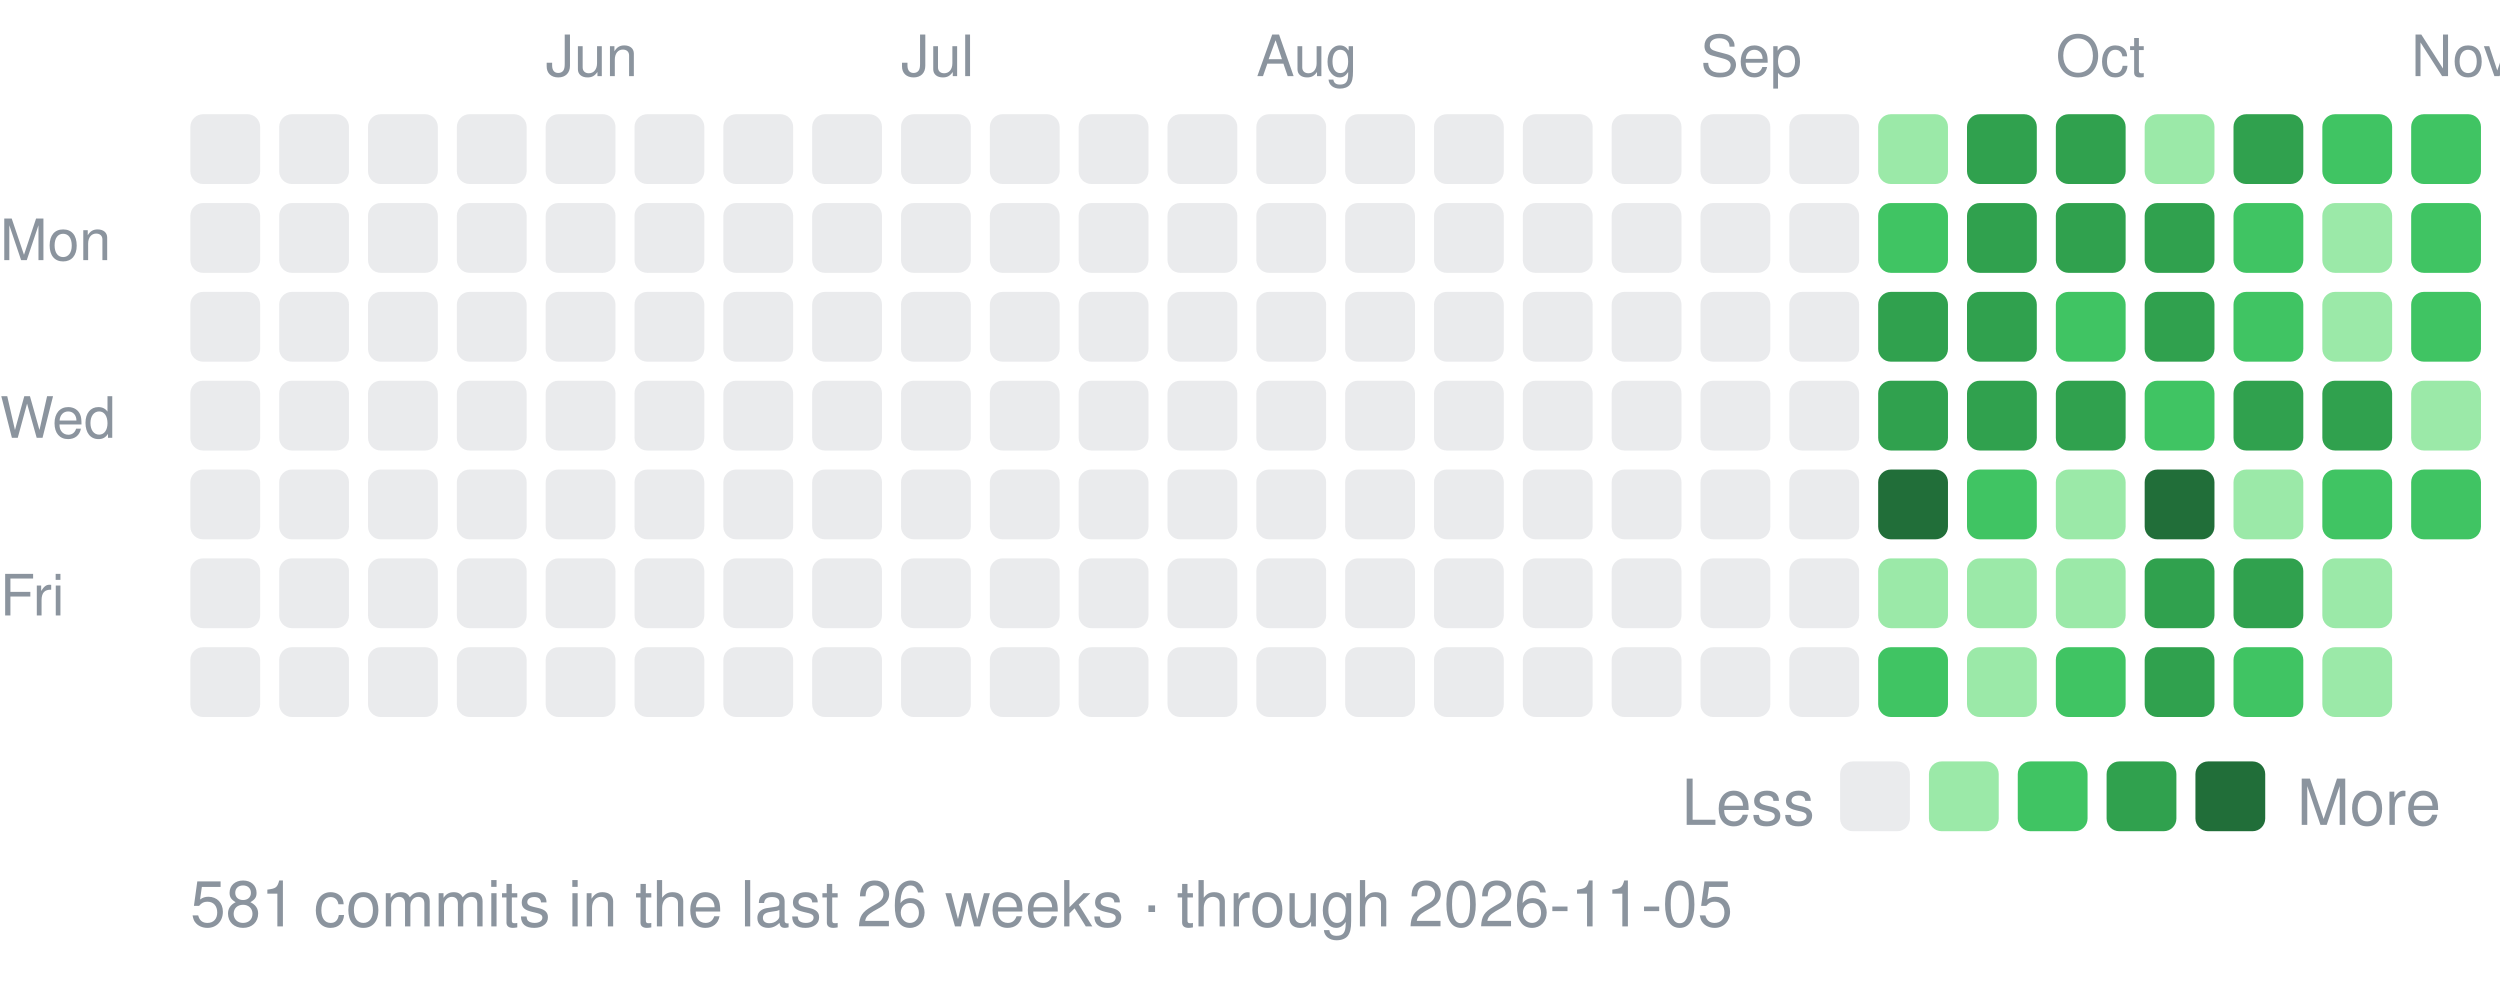
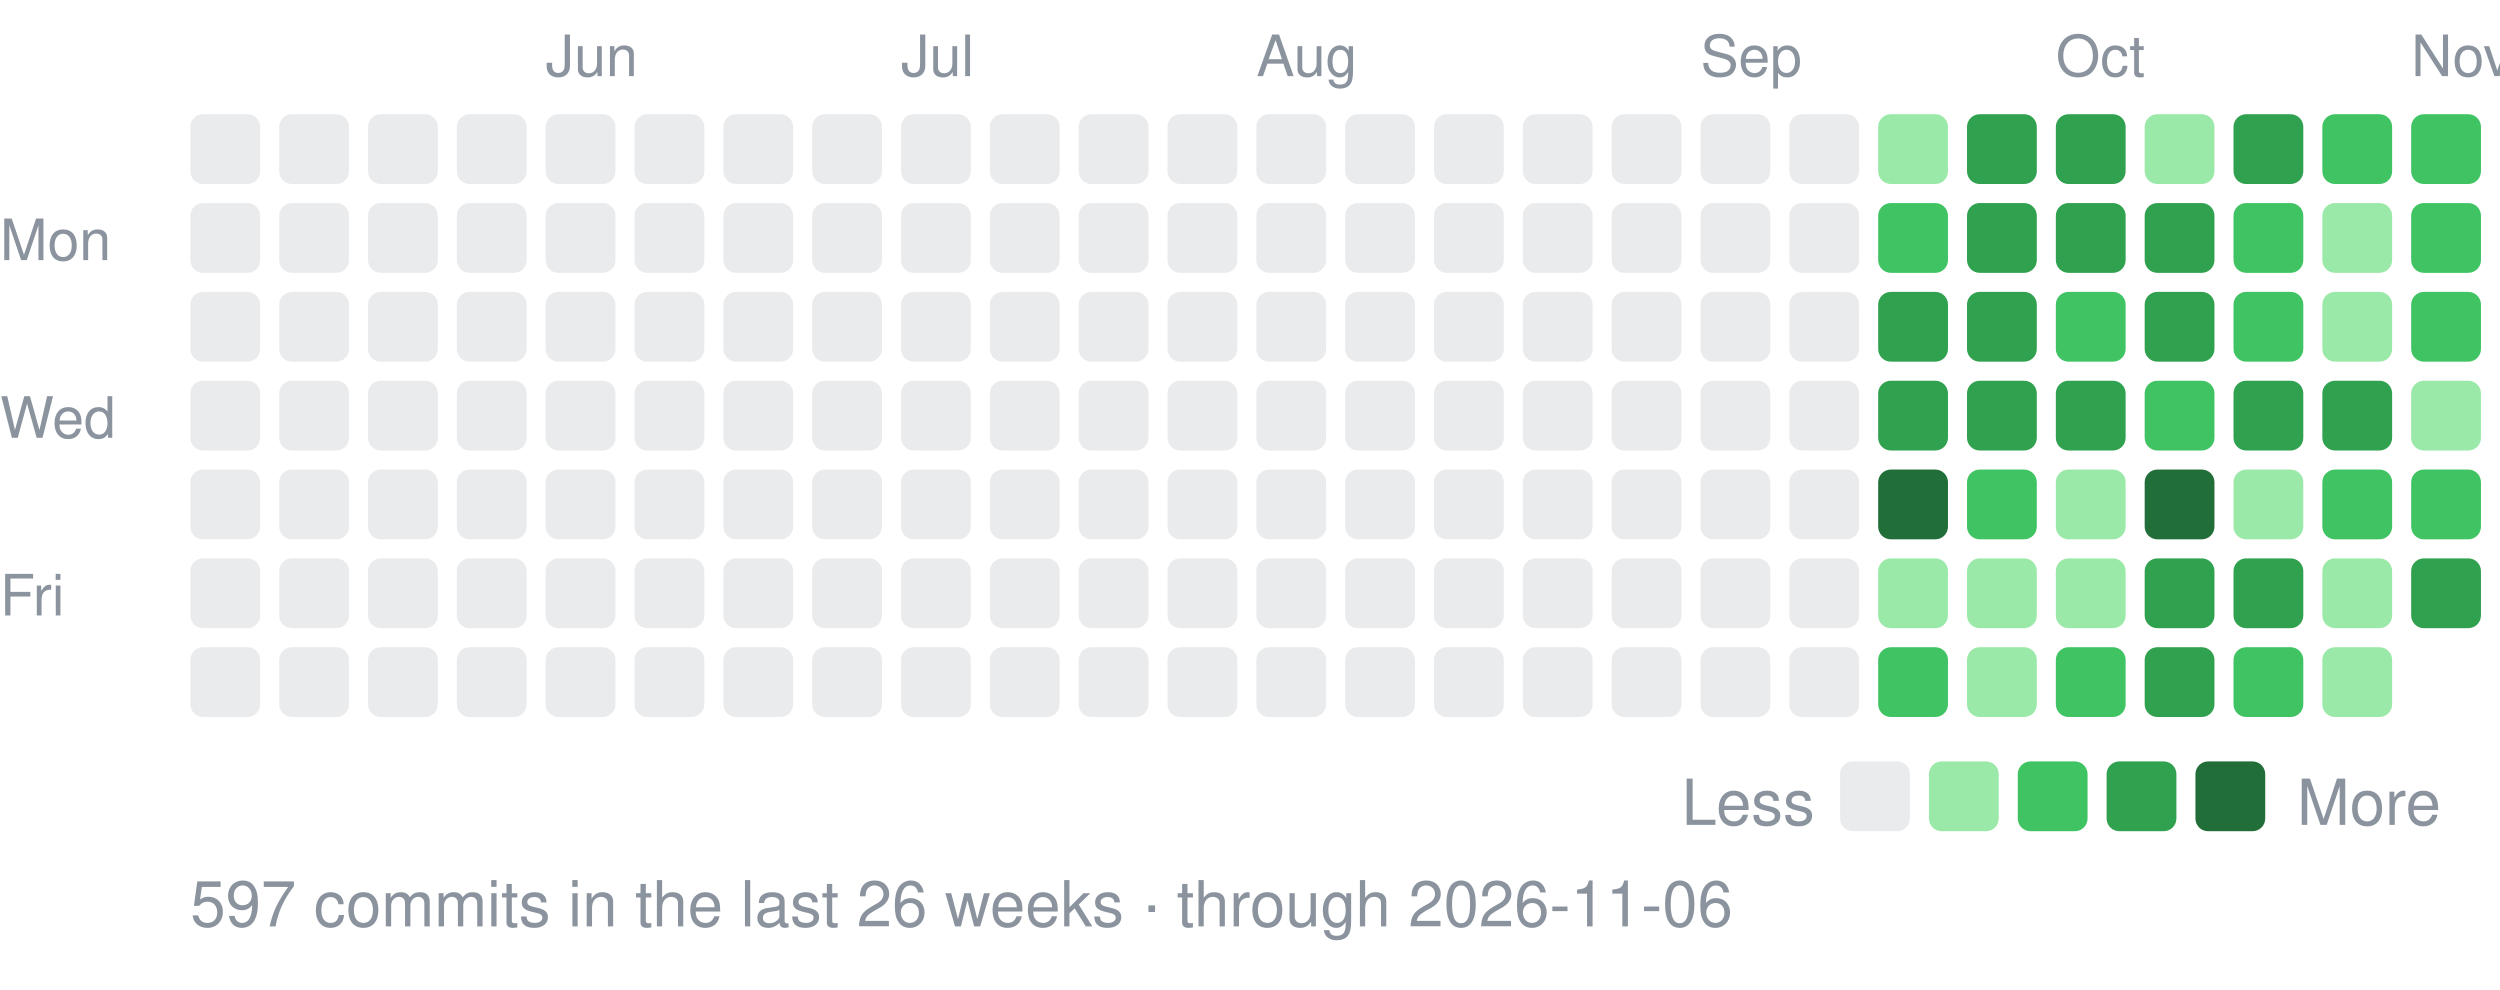
<svg xmlns="http://www.w3.org/2000/svg" width="394" height="156" viewBox="0 0 394 156" role="img">
  <g font-family="-apple-system,BlinkMacSystemFont,Segoe UI,Helvetica,Arial,PingFang SC,sans-serif" font-size="9" fill="#8b949e">
    <text x="86" y="12">Jun</text>
    <text x="142" y="12">Jul</text>
    <text x="198" y="12">Aug</text>
    <text x="268" y="12">Sep</text>
    <text x="324" y="12">Oct</text>
    <text x="380" y="12">Nov</text>
    <text x="0" y="41">Mon</text>
    <text x="0" y="69">Wed</text>
    <text x="0" y="97">Fri</text>
  </g>
  <rect x="30" y="18" width="11" height="11" rx="2" fill="rgba(139,148,158,0.18)" />
  <rect x="30" y="32" width="11" height="11" rx="2" fill="rgba(139,148,158,0.18)" />
  <rect x="30" y="46" width="11" height="11" rx="2" fill="rgba(139,148,158,0.18)" />
  <rect x="30" y="60" width="11" height="11" rx="2" fill="rgba(139,148,158,0.18)" />
  <rect x="30" y="74" width="11" height="11" rx="2" fill="rgba(139,148,158,0.18)" />
  <rect x="30" y="88" width="11" height="11" rx="2" fill="rgba(139,148,158,0.18)" />
  <rect x="30" y="102" width="11" height="11" rx="2" fill="rgba(139,148,158,0.18)" />
  <rect x="44" y="18" width="11" height="11" rx="2" fill="rgba(139,148,158,0.18)" />
  <rect x="44" y="32" width="11" height="11" rx="2" fill="rgba(139,148,158,0.18)" />
  <rect x="44" y="46" width="11" height="11" rx="2" fill="rgba(139,148,158,0.18)" />
  <rect x="44" y="60" width="11" height="11" rx="2" fill="rgba(139,148,158,0.18)" />
  <rect x="44" y="74" width="11" height="11" rx="2" fill="rgba(139,148,158,0.18)" />
  <rect x="44" y="88" width="11" height="11" rx="2" fill="rgba(139,148,158,0.18)" />
  <rect x="44" y="102" width="11" height="11" rx="2" fill="rgba(139,148,158,0.18)" />
  <rect x="58" y="18" width="11" height="11" rx="2" fill="rgba(139,148,158,0.18)" />
  <rect x="58" y="32" width="11" height="11" rx="2" fill="rgba(139,148,158,0.18)" />
  <rect x="58" y="46" width="11" height="11" rx="2" fill="rgba(139,148,158,0.18)" />
  <rect x="58" y="60" width="11" height="11" rx="2" fill="rgba(139,148,158,0.18)" />
  <rect x="58" y="74" width="11" height="11" rx="2" fill="rgba(139,148,158,0.18)" />
  <rect x="58" y="88" width="11" height="11" rx="2" fill="rgba(139,148,158,0.18)" />
  <rect x="58" y="102" width="11" height="11" rx="2" fill="rgba(139,148,158,0.18)" />
  <rect x="72" y="18" width="11" height="11" rx="2" fill="rgba(139,148,158,0.18)" />
  <rect x="72" y="32" width="11" height="11" rx="2" fill="rgba(139,148,158,0.18)" />
  <rect x="72" y="46" width="11" height="11" rx="2" fill="rgba(139,148,158,0.18)" />
  <rect x="72" y="60" width="11" height="11" rx="2" fill="rgba(139,148,158,0.18)" />
  <rect x="72" y="74" width="11" height="11" rx="2" fill="rgba(139,148,158,0.18)" />
  <rect x="72" y="88" width="11" height="11" rx="2" fill="rgba(139,148,158,0.18)" />
  <rect x="72" y="102" width="11" height="11" rx="2" fill="rgba(139,148,158,0.18)" />
  <rect x="86" y="18" width="11" height="11" rx="2" fill="rgba(139,148,158,0.18)" />
  <rect x="86" y="32" width="11" height="11" rx="2" fill="rgba(139,148,158,0.18)" />
  <rect x="86" y="46" width="11" height="11" rx="2" fill="rgba(139,148,158,0.18)" />
  <rect x="86" y="60" width="11" height="11" rx="2" fill="rgba(139,148,158,0.18)" />
  <rect x="86" y="74" width="11" height="11" rx="2" fill="rgba(139,148,158,0.18)" />
  <rect x="86" y="88" width="11" height="11" rx="2" fill="rgba(139,148,158,0.18)" />
  <rect x="86" y="102" width="11" height="11" rx="2" fill="rgba(139,148,158,0.18)" />
  <rect x="100" y="18" width="11" height="11" rx="2" fill="rgba(139,148,158,0.18)" />
  <rect x="100" y="32" width="11" height="11" rx="2" fill="rgba(139,148,158,0.18)" />
  <rect x="100" y="46" width="11" height="11" rx="2" fill="rgba(139,148,158,0.18)" />
  <rect x="100" y="60" width="11" height="11" rx="2" fill="rgba(139,148,158,0.18)" />
  <rect x="100" y="74" width="11" height="11" rx="2" fill="rgba(139,148,158,0.18)" />
  <rect x="100" y="88" width="11" height="11" rx="2" fill="rgba(139,148,158,0.18)" />
  <rect x="100" y="102" width="11" height="11" rx="2" fill="rgba(139,148,158,0.18)" />
  <rect x="114" y="18" width="11" height="11" rx="2" fill="rgba(139,148,158,0.18)" />
  <rect x="114" y="32" width="11" height="11" rx="2" fill="rgba(139,148,158,0.18)" />
  <rect x="114" y="46" width="11" height="11" rx="2" fill="rgba(139,148,158,0.18)" />
  <rect x="114" y="60" width="11" height="11" rx="2" fill="rgba(139,148,158,0.18)" />
  <rect x="114" y="74" width="11" height="11" rx="2" fill="rgba(139,148,158,0.18)" />
  <rect x="114" y="88" width="11" height="11" rx="2" fill="rgba(139,148,158,0.18)" />
  <rect x="114" y="102" width="11" height="11" rx="2" fill="rgba(139,148,158,0.18)" />
  <rect x="128" y="18" width="11" height="11" rx="2" fill="rgba(139,148,158,0.18)" />
  <rect x="128" y="32" width="11" height="11" rx="2" fill="rgba(139,148,158,0.18)" />
  <rect x="128" y="46" width="11" height="11" rx="2" fill="rgba(139,148,158,0.18)" />
  <rect x="128" y="60" width="11" height="11" rx="2" fill="rgba(139,148,158,0.18)" />
  <rect x="128" y="74" width="11" height="11" rx="2" fill="rgba(139,148,158,0.18)" />
  <rect x="128" y="88" width="11" height="11" rx="2" fill="rgba(139,148,158,0.18)" />
  <rect x="128" y="102" width="11" height="11" rx="2" fill="rgba(139,148,158,0.18)" />
  <rect x="142" y="18" width="11" height="11" rx="2" fill="rgba(139,148,158,0.18)" />
  <rect x="142" y="32" width="11" height="11" rx="2" fill="rgba(139,148,158,0.18)" />
  <rect x="142" y="46" width="11" height="11" rx="2" fill="rgba(139,148,158,0.18)" />
  <rect x="142" y="60" width="11" height="11" rx="2" fill="rgba(139,148,158,0.18)" />
  <rect x="142" y="74" width="11" height="11" rx="2" fill="rgba(139,148,158,0.18)" />
  <rect x="142" y="88" width="11" height="11" rx="2" fill="rgba(139,148,158,0.18)" />
  <rect x="142" y="102" width="11" height="11" rx="2" fill="rgba(139,148,158,0.18)" />
  <rect x="156" y="18" width="11" height="11" rx="2" fill="rgba(139,148,158,0.18)" />
  <rect x="156" y="32" width="11" height="11" rx="2" fill="rgba(139,148,158,0.18)" />
  <rect x="156" y="46" width="11" height="11" rx="2" fill="rgba(139,148,158,0.18)" />
  <rect x="156" y="60" width="11" height="11" rx="2" fill="rgba(139,148,158,0.18)" />
  <rect x="156" y="74" width="11" height="11" rx="2" fill="rgba(139,148,158,0.18)" />
  <rect x="156" y="88" width="11" height="11" rx="2" fill="rgba(139,148,158,0.18)" />
  <rect x="156" y="102" width="11" height="11" rx="2" fill="rgba(139,148,158,0.18)" />
  <rect x="170" y="18" width="11" height="11" rx="2" fill="rgba(139,148,158,0.18)" />
  <rect x="170" y="32" width="11" height="11" rx="2" fill="rgba(139,148,158,0.18)" />
  <rect x="170" y="46" width="11" height="11" rx="2" fill="rgba(139,148,158,0.18)" />
  <rect x="170" y="60" width="11" height="11" rx="2" fill="rgba(139,148,158,0.18)" />
  <rect x="170" y="74" width="11" height="11" rx="2" fill="rgba(139,148,158,0.18)" />
  <rect x="170" y="88" width="11" height="11" rx="2" fill="rgba(139,148,158,0.18)" />
  <rect x="170" y="102" width="11" height="11" rx="2" fill="rgba(139,148,158,0.18)" />
  <rect x="184" y="18" width="11" height="11" rx="2" fill="rgba(139,148,158,0.18)" />
  <rect x="184" y="32" width="11" height="11" rx="2" fill="rgba(139,148,158,0.18)" />
  <rect x="184" y="46" width="11" height="11" rx="2" fill="rgba(139,148,158,0.18)" />
  <rect x="184" y="60" width="11" height="11" rx="2" fill="rgba(139,148,158,0.18)" />
  <rect x="184" y="74" width="11" height="11" rx="2" fill="rgba(139,148,158,0.18)" />
  <rect x="184" y="88" width="11" height="11" rx="2" fill="rgba(139,148,158,0.18)" />
  <rect x="184" y="102" width="11" height="11" rx="2" fill="rgba(139,148,158,0.18)" />
  <rect x="198" y="18" width="11" height="11" rx="2" fill="rgba(139,148,158,0.18)" />
  <rect x="198" y="32" width="11" height="11" rx="2" fill="rgba(139,148,158,0.18)" />
  <rect x="198" y="46" width="11" height="11" rx="2" fill="rgba(139,148,158,0.18)" />
  <rect x="198" y="60" width="11" height="11" rx="2" fill="rgba(139,148,158,0.18)" />
  <rect x="198" y="74" width="11" height="11" rx="2" fill="rgba(139,148,158,0.18)" />
  <rect x="198" y="88" width="11" height="11" rx="2" fill="rgba(139,148,158,0.18)" />
  <rect x="198" y="102" width="11" height="11" rx="2" fill="rgba(139,148,158,0.18)" />
  <rect x="212" y="18" width="11" height="11" rx="2" fill="rgba(139,148,158,0.18)" />
  <rect x="212" y="32" width="11" height="11" rx="2" fill="rgba(139,148,158,0.18)" />
  <rect x="212" y="46" width="11" height="11" rx="2" fill="rgba(139,148,158,0.18)" />
  <rect x="212" y="60" width="11" height="11" rx="2" fill="rgba(139,148,158,0.18)" />
  <rect x="212" y="74" width="11" height="11" rx="2" fill="rgba(139,148,158,0.18)" />
  <rect x="212" y="88" width="11" height="11" rx="2" fill="rgba(139,148,158,0.18)" />
  <rect x="212" y="102" width="11" height="11" rx="2" fill="rgba(139,148,158,0.18)" />
  <rect x="226" y="18" width="11" height="11" rx="2" fill="rgba(139,148,158,0.18)" />
  <rect x="226" y="32" width="11" height="11" rx="2" fill="rgba(139,148,158,0.18)" />
  <rect x="226" y="46" width="11" height="11" rx="2" fill="rgba(139,148,158,0.18)" />
  <rect x="226" y="60" width="11" height="11" rx="2" fill="rgba(139,148,158,0.18)" />
  <rect x="226" y="74" width="11" height="11" rx="2" fill="rgba(139,148,158,0.18)" />
  <rect x="226" y="88" width="11" height="11" rx="2" fill="rgba(139,148,158,0.18)" />
  <rect x="226" y="102" width="11" height="11" rx="2" fill="rgba(139,148,158,0.18)" />
  <rect x="240" y="18" width="11" height="11" rx="2" fill="rgba(139,148,158,0.18)" />
  <rect x="240" y="32" width="11" height="11" rx="2" fill="rgba(139,148,158,0.18)" />
  <rect x="240" y="46" width="11" height="11" rx="2" fill="rgba(139,148,158,0.18)" />
  <rect x="240" y="60" width="11" height="11" rx="2" fill="rgba(139,148,158,0.18)" />
  <rect x="240" y="74" width="11" height="11" rx="2" fill="rgba(139,148,158,0.18)" />
  <rect x="240" y="88" width="11" height="11" rx="2" fill="rgba(139,148,158,0.18)" />
  <rect x="240" y="102" width="11" height="11" rx="2" fill="rgba(139,148,158,0.18)" />
  <rect x="254" y="18" width="11" height="11" rx="2" fill="rgba(139,148,158,0.18)" />
  <rect x="254" y="32" width="11" height="11" rx="2" fill="rgba(139,148,158,0.18)" />
  <rect x="254" y="46" width="11" height="11" rx="2" fill="rgba(139,148,158,0.18)" />
  <rect x="254" y="60" width="11" height="11" rx="2" fill="rgba(139,148,158,0.18)" />
  <rect x="254" y="74" width="11" height="11" rx="2" fill="rgba(139,148,158,0.18)" />
  <rect x="254" y="88" width="11" height="11" rx="2" fill="rgba(139,148,158,0.18)" />
  <rect x="254" y="102" width="11" height="11" rx="2" fill="rgba(139,148,158,0.18)" />
  <rect x="268" y="18" width="11" height="11" rx="2" fill="rgba(139,148,158,0.18)" />
  <rect x="268" y="32" width="11" height="11" rx="2" fill="rgba(139,148,158,0.18)" />
  <rect x="268" y="46" width="11" height="11" rx="2" fill="rgba(139,148,158,0.18)" />
  <rect x="268" y="60" width="11" height="11" rx="2" fill="rgba(139,148,158,0.18)" />
  <rect x="268" y="74" width="11" height="11" rx="2" fill="rgba(139,148,158,0.18)" />
  <rect x="268" y="88" width="11" height="11" rx="2" fill="rgba(139,148,158,0.18)" />
  <rect x="268" y="102" width="11" height="11" rx="2" fill="rgba(139,148,158,0.18)" />
  <rect x="282" y="18" width="11" height="11" rx="2" fill="rgba(139,148,158,0.18)" />
  <rect x="282" y="32" width="11" height="11" rx="2" fill="rgba(139,148,158,0.18)" />
  <rect x="282" y="46" width="11" height="11" rx="2" fill="rgba(139,148,158,0.18)" />
  <rect x="282" y="60" width="11" height="11" rx="2" fill="rgba(139,148,158,0.18)" />
  <rect x="282" y="74" width="11" height="11" rx="2" fill="rgba(139,148,158,0.18)" />
  <rect x="282" y="88" width="11" height="11" rx="2" fill="rgba(139,148,158,0.18)" />
  <rect x="282" y="102" width="11" height="11" rx="2" fill="rgba(139,148,158,0.18)" />
  <rect x="296" y="18" width="11" height="11" rx="2" fill="#9be9a8" />
  <rect x="296" y="32" width="11" height="11" rx="2" fill="#40c463" />
  <rect x="296" y="46" width="11" height="11" rx="2" fill="#30a14e" />
  <rect x="296" y="60" width="11" height="11" rx="2" fill="#30a14e" />
  <rect x="296" y="74" width="11" height="11" rx="2" fill="#216e39" />
  <rect x="296" y="88" width="11" height="11" rx="2" fill="#9be9a8" />
  <rect x="296" y="102" width="11" height="11" rx="2" fill="#40c463" />
  <rect x="310" y="18" width="11" height="11" rx="2" fill="#30a14e" />
  <rect x="310" y="32" width="11" height="11" rx="2" fill="#30a14e" />
  <rect x="310" y="46" width="11" height="11" rx="2" fill="#30a14e" />
  <rect x="310" y="60" width="11" height="11" rx="2" fill="#30a14e" />
  <rect x="310" y="74" width="11" height="11" rx="2" fill="#40c463" />
  <rect x="310" y="88" width="11" height="11" rx="2" fill="#9be9a8" />
  <rect x="310" y="102" width="11" height="11" rx="2" fill="#9be9a8" />
  <rect x="324" y="18" width="11" height="11" rx="2" fill="#30a14e" />
  <rect x="324" y="32" width="11" height="11" rx="2" fill="#30a14e" />
  <rect x="324" y="46" width="11" height="11" rx="2" fill="#40c463" />
  <rect x="324" y="60" width="11" height="11" rx="2" fill="#30a14e" />
  <rect x="324" y="74" width="11" height="11" rx="2" fill="#9be9a8" />
  <rect x="324" y="88" width="11" height="11" rx="2" fill="#9be9a8" />
  <rect x="324" y="102" width="11" height="11" rx="2" fill="#40c463" />
  <rect x="338" y="18" width="11" height="11" rx="2" fill="#9be9a8" />
  <rect x="338" y="32" width="11" height="11" rx="2" fill="#30a14e" />
  <rect x="338" y="46" width="11" height="11" rx="2" fill="#30a14e" />
  <rect x="338" y="60" width="11" height="11" rx="2" fill="#40c463" />
  <rect x="338" y="74" width="11" height="11" rx="2" fill="#216e39" />
  <rect x="338" y="88" width="11" height="11" rx="2" fill="#30a14e" />
  <rect x="338" y="102" width="11" height="11" rx="2" fill="#30a14e" />
  <rect x="352" y="18" width="11" height="11" rx="2" fill="#30a14e" />
  <rect x="352" y="32" width="11" height="11" rx="2" fill="#40c463" />
  <rect x="352" y="46" width="11" height="11" rx="2" fill="#40c463" />
  <rect x="352" y="60" width="11" height="11" rx="2" fill="#30a14e" />
  <rect x="352" y="74" width="11" height="11" rx="2" fill="#9be9a8" />
  <rect x="352" y="88" width="11" height="11" rx="2" fill="#30a14e" />
  <rect x="352" y="102" width="11" height="11" rx="2" fill="#40c463" />
  <rect x="366" y="18" width="11" height="11" rx="2" fill="#40c463" />
  <rect x="366" y="32" width="11" height="11" rx="2" fill="#9be9a8" />
  <rect x="366" y="46" width="11" height="11" rx="2" fill="#9be9a8" />
  <rect x="366" y="60" width="11" height="11" rx="2" fill="#30a14e" />
  <rect x="366" y="74" width="11" height="11" rx="2" fill="#40c463" />
  <rect x="366" y="88" width="11" height="11" rx="2" fill="#9be9a8" />
  <rect x="366" y="102" width="11" height="11" rx="2" fill="#9be9a8" />
  <rect x="380" y="18" width="11" height="11" rx="2" fill="#40c463" />
  <rect x="380" y="32" width="11" height="11" rx="2" fill="#40c463" />
  <rect x="380" y="46" width="11" height="11" rx="2" fill="#40c463" />
  <rect x="380" y="60" width="11" height="11" rx="2" fill="#9be9a8" />
  <rect x="380" y="74" width="11" height="11" rx="2" fill="#40c463" />
+   <rect x="380" y="88" width="11" height="11" rx="2" fill="#30a14e" />
  <g font-family="-apple-system,BlinkMacSystemFont,Segoe UI,Helvetica,Arial,PingFang SC,sans-serif" font-size="10" fill="#8b949e">
-     <text x="30" y="146">581 commits in the last 26 weeks · through 2026-11-05</text>
+     <text x="30" y="146">597 commits in the last 26 weeks · through 2026-11-06</text>
    <text x="286" y="130" text-anchor="end">Less</text>
    <rect x="290" y="120" width="11" height="11" rx="2" fill="rgba(139,148,158,0.18)" />
    <rect x="304" y="120" width="11" height="11" rx="2" fill="#9be9a8" />
    <rect x="318" y="120" width="11" height="11" rx="2" fill="#40c463" />
    <rect x="332" y="120" width="11" height="11" rx="2" fill="#30a14e" />
    <rect x="346" y="120" width="11" height="11" rx="2" fill="#216e39" />
    <text x="362" y="130">More</text>
  </g>
</svg>
